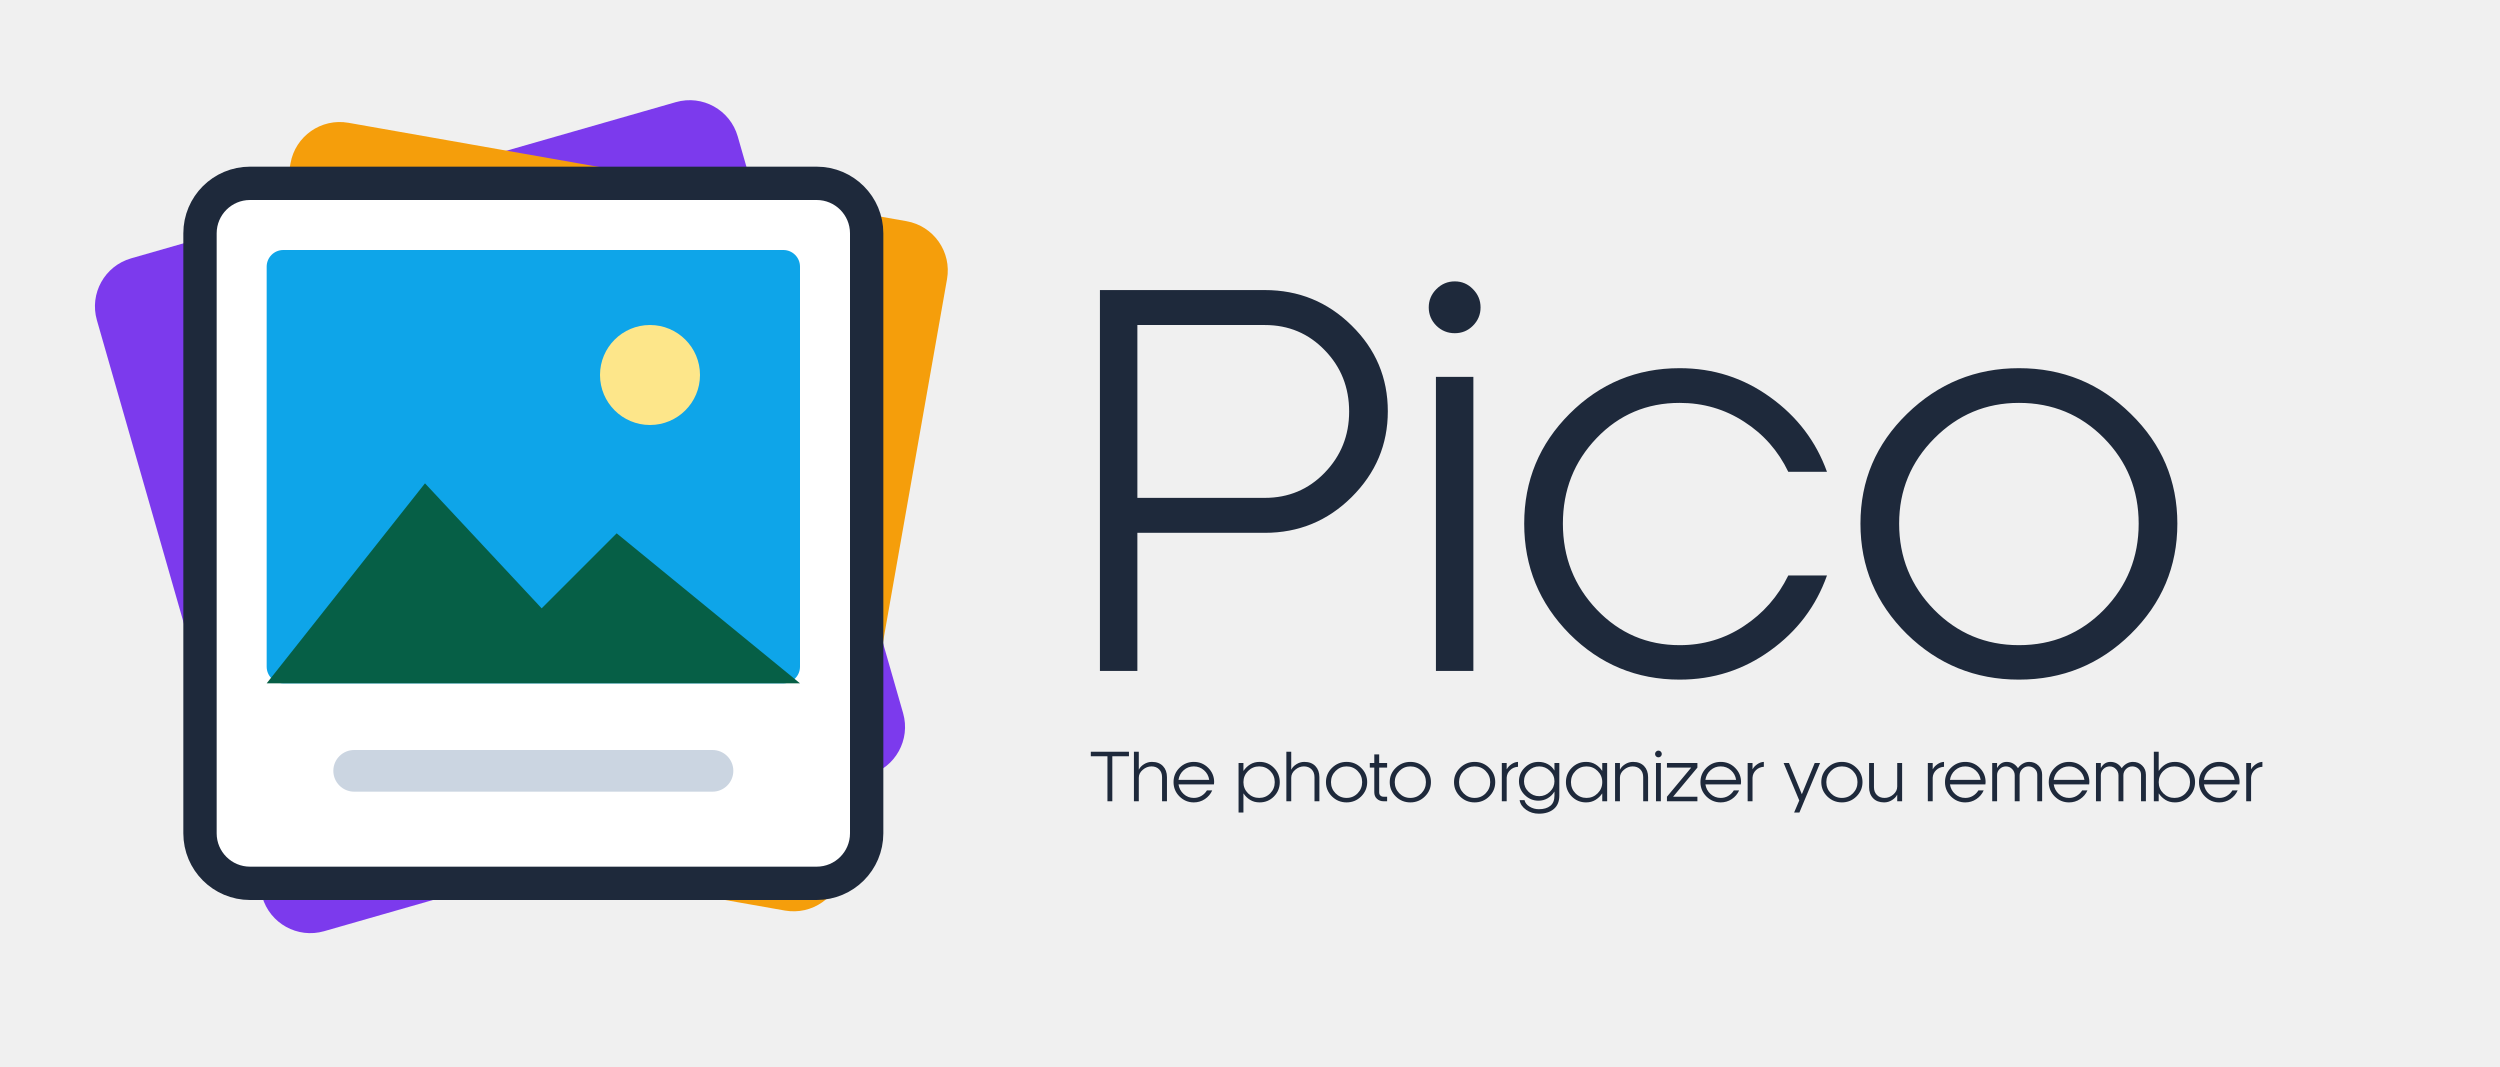
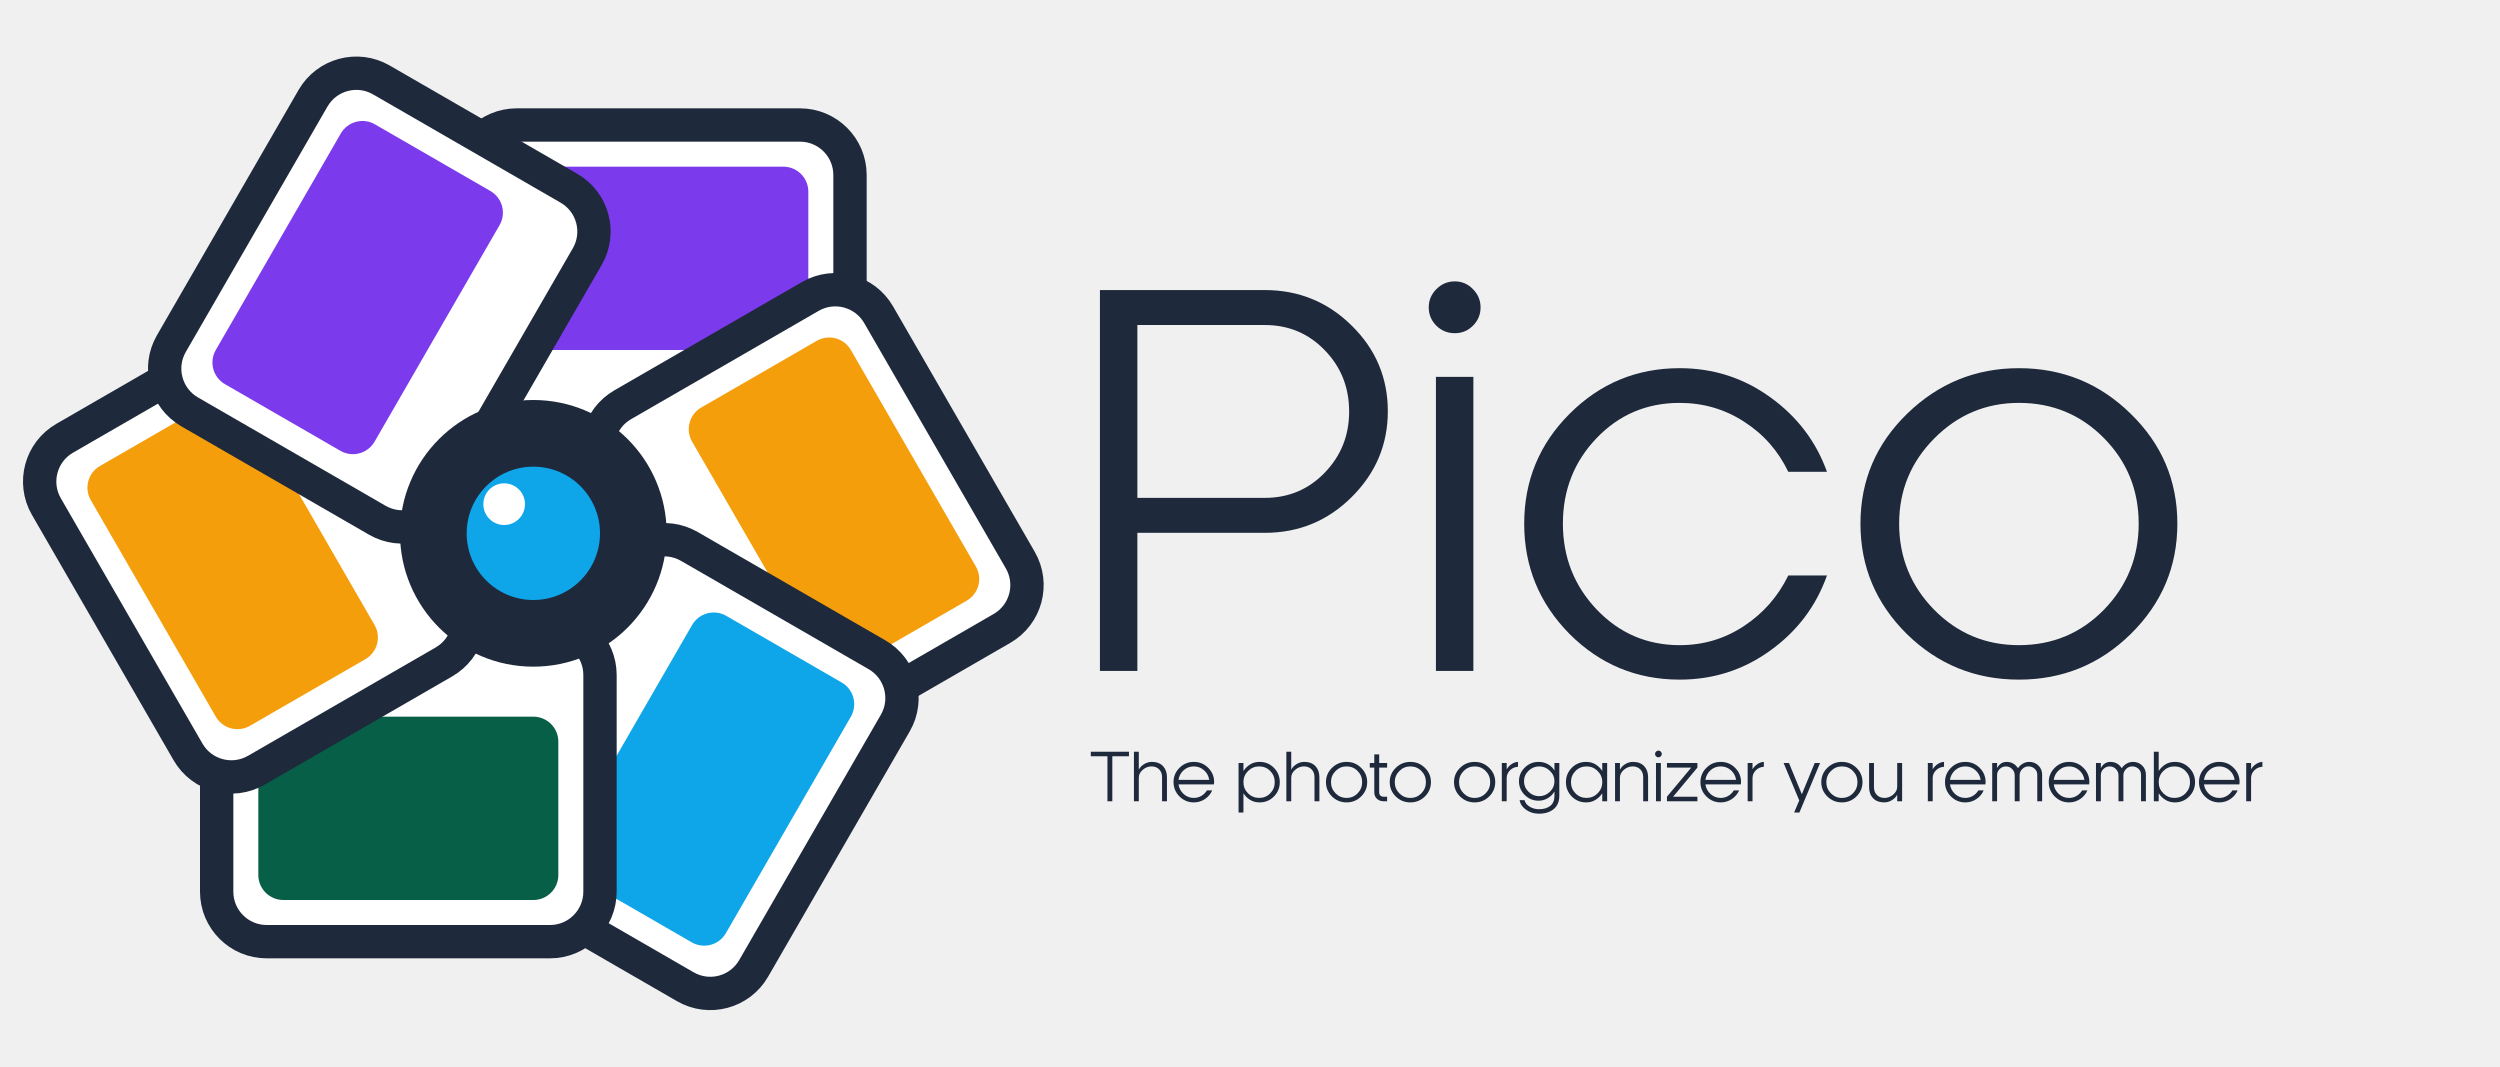
<svg xmlns="http://www.w3.org/2000/svg" viewBox="0 0 600 256" width="600" height="256" version="1.1" id="svg5">
  <defs id="defs5" />
-   <rect x="1.172" y="68.273" width="160" height="168" rx="12" fill="#7c3aed" transform="rotate(-16)" id="rect1" />
-   <rect x="75.466" y="14.5" width="160" height="168" rx="12" fill="#f59e0b" transform="rotate(10)" id="rect2" />
-   <rect x="48" y="44" width="160" height="168" rx="12" fill="#ffffff" stroke="#1e293b" stroke-width="8" id="rect3" />
-   <rect x="64" y="60" width="128" height="104" rx="4" fill="#0ea5e9" id="rect4" />
-   <circle cx="156" cy="90" r="12" fill="#fde68a" id="circle4" />
-   <path d="m 64,164 38,-48 28,30 18,-18 44,36 z" fill="#065f46" id="path4" />
-   <rect x="80" y="180" width="96" height="10" rx="5" fill="#cbd5e1" id="rect5" />
+   <g transform="rotate(0 128 128)" id="g2">
+     <rect x="112" y="30" width="92" height="76" rx="12" fill="#ffffff" stroke="#1e293b" stroke-width="8" stroke-linejoin="round" id="rect1" />
+     <rect x="122" y="40" width="72" height="44" rx="6" fill="#7c3aed" id="rect2" />
+   </g>
+   <g transform="rotate(60 128 128)" id="g4">
+     <rect x="112" y="30" width="92" height="76" rx="12" fill="#ffffff" stroke="#1e293b" stroke-width="8" stroke-linejoin="round" id="rect3" />
+     <rect x="122" y="40" width="72" height="44" rx="6" fill="#f59e0b" id="rect4" />
+   </g>
+   <g transform="rotate(120 128 128)" id="g6">
+     <rect x="112" y="30" width="92" height="76" rx="12" fill="#ffffff" stroke="#1e293b" stroke-width="8" stroke-linejoin="round" id="rect5" />
+     <rect x="122" y="40" width="72" height="44" rx="6" fill="#0ea5e9" id="rect6" />
+   </g>
+   <g transform="rotate(180 128 128)" id="g8">
+     <rect x="112" y="30" width="92" height="76" rx="12" fill="#ffffff" stroke="#1e293b" stroke-width="8" stroke-linejoin="round" id="rect7" />
+     <rect x="122" y="40" width="72" height="44" rx="6" fill="#065f46" id="rect8" />
+   </g>
+   <g transform="rotate(240 128 128)" id="g10">
+     <rect x="112" y="30" width="92" height="76" rx="12" fill="#ffffff" stroke="#1e293b" stroke-width="8" stroke-linejoin="round" id="rect9" />
+     <rect x="122" y="40" width="72" height="44" rx="6" fill="#f59e0b" id="rect10" />
+   </g>
+   <g transform="rotate(300 128 128)" id="g12">
+     <rect x="112" y="30" width="92" height="76" rx="12" fill="#ffffff" stroke="#1e293b" stroke-width="8" stroke-linejoin="round" id="rect11" />
+     <rect x="122" y="40" width="72" height="44" rx="6" fill="#7c3aed" id="rect12" />
+   </g>
+   <circle cx="128" cy="128" r="32" fill="#1e293b" id="circle12" />
+   <circle cx="128" cy="128" r="16" fill="#0ea5e9" id="circle13" />
+   <circle cx="121" cy="121" r="5" fill="#ffffff" id="circle14" />
  <path style="font-size:121.883px;line-height:0;font-family:'Kamerik 105';-inkscape-font-specification:'Kamerik 105, ';letter-spacing:0px;word-spacing:0px;fill:#1e293b;stroke-width:3.047" d="m 333.078,98.717 q 0,11.962 -8.689,20.592 -8.629,8.57 -20.83,8.57 h -30.59 v 33.149 h -8.986 V 69.616 h 39.576 q 12.2,0 20.83,8.51 8.689,8.51 8.689,20.592 z M 317.902,113.477 q 5.892,-6.07 5.892,-14.7 0,-8.689 -5.832,-14.7 -5.832,-6.07 -14.402,-6.07 h -30.59 v 41.481 h 30.59 q 8.51,0 14.343,-6.011 z m 26.721,-23.032 h 8.986 v 70.583 h -8.986 z m 0.119,-12.26 q -1.845,-1.845 -1.845,-4.404 0,-2.559 1.845,-4.404 1.845,-1.845 4.404,-1.845 2.559,0 4.344,1.845 1.845,1.845 1.845,4.404 0,2.559 -1.845,4.404 -1.785,1.785 -4.344,1.785 -2.559,0 -4.404,-1.785 z m 58.382,84.925 q -15.473,0 -26.424,-10.95 -10.891,-11.01 -10.891,-26.483 0,-15.473 10.891,-26.364 10.95,-10.95 26.424,-10.95 12.081,0 21.722,6.963 9.701,6.963 13.629,17.913 h -9.284 q -3.63,-7.558 -10.593,-12.022 -6.963,-4.523 -15.473,-4.523 -11.843,0 -19.937,8.451 -8.094,8.451 -8.094,20.532 0,12.081 8.153,20.651 8.153,8.51 19.877,8.51 8.51,0 15.414,-4.583 6.963,-4.583 10.653,-12.141 h 9.284 q -3.928,11.069 -13.629,18.032 -9.641,6.963 -21.722,6.963 z m 81.414,-8.272 q 12.081,0 20.413,-8.51 8.332,-8.57 8.332,-20.651 0,-12.081 -8.332,-20.532 -8.332,-8.451 -20.413,-8.451 -11.843,0 -20.294,8.51 -8.451,8.51 -8.451,20.473 0,12.081 8.391,20.651 8.391,8.51 20.354,8.51 z m 26.84,-2.678 q -11.129,10.95 -26.84,10.95 -15.711,0 -26.9,-10.95 -11.129,-11.01 -11.129,-26.483 0,-15.473 11.188,-26.364 11.248,-10.95 26.84,-10.95 15.711,0 26.84,10.95 11.188,10.891 11.188,26.364 0,15.473 -11.188,26.483 z" id="text5" aria-label="Pico" />
  <path style="font-size:15.854px;line-height:1;font-family:'Kamerik 105';-inkscape-font-specification:'Kamerik 105, ';letter-spacing:0px;word-spacing:0px;fill:#1e293b;stroke-width:0.396" d="m 270.95,181.506 h -3.994 v 10.799 h -1.169 v -10.799 h -3.994 v -1.091 h 9.158 z m 1.192,10.799 v -11.89 h 1.169 v 4.265 h 0.039 q 0.333,-0.712 1.208,-1.27 0.882,-0.557 1.897,-0.557 1.695,0 2.655,1.006 0.96,1.006 0.96,2.655 v 5.79 h -1.177 v -5.79 q 0,-1.161 -0.697,-1.866 -0.697,-0.712 -1.842,-0.712 -1.138,0 -2.09,0.813 -0.952,0.805 -0.952,1.897 v 5.659 z m 19.252,-4.598 q 0,0.015 -0.046,0.542 h -8.507 q 0.209,1.378 1.231,2.315 1.03,0.937 2.446,0.937 0.999,0 1.819,-0.488 0.828,-0.495 1.331,-1.324 h 1.27 q -0.573,1.3 -1.773,2.098 -1.192,0.79 -2.647,0.79 -1.997,0 -3.437,-1.424 -1.432,-1.432 -1.432,-3.445 0,-2.013 1.424,-3.429 1.432,-1.424 3.445,-1.424 2.028,0 3.452,1.424 1.424,1.417 1.424,3.429 z m -8.554,-0.542 h 7.369 q -0.209,-1.393 -1.246,-2.307 -1.037,-0.921 -2.454,-0.921 -1.409,0 -2.438,0.921 -1.022,0.913 -1.231,2.307 z m 15.583,-4.041 v 1.858 h 0.039 q 0.619,-0.921 1.587,-1.525 0.975,-0.604 2.26,-0.604 2.028,0 3.429,1.424 1.409,1.417 1.409,3.445 0,2.013 -1.409,3.437 -1.401,1.417 -3.429,1.417 -1.3,0 -2.268,-0.596 -0.968,-0.596 -1.579,-1.533 h -0.039 v 4.567 h -1.169 v -11.89 z m 1.107,1.92 q -1.107,1.107 -1.107,2.678 0,1.571 1.107,2.678 1.115,1.099 2.671,1.099 1.571,0 2.655,-1.099 1.084,-1.107 1.084,-2.678 0,-1.587 -1.084,-2.686 -1.084,-1.099 -2.655,-1.099 -1.556,0 -2.671,1.107 z m 9.196,7.261 v -11.89 h 1.169 v 4.265 h 0.039 q 0.333,-0.712 1.208,-1.27 0.882,-0.557 1.897,-0.557 1.695,0 2.655,1.006 0.96,1.006 0.96,2.655 v 5.79 h -1.177 v -5.79 q 0,-1.161 -0.697,-1.866 -0.697,-0.712 -1.842,-0.712 -1.138,0 -2.09,0.813 -0.952,0.805 -0.952,1.897 v 5.659 z m 14.452,-0.805 q 1.571,0 2.655,-1.107 1.084,-1.115 1.084,-2.686 0,-1.571 -1.084,-2.671 -1.084,-1.099 -2.655,-1.099 -1.54,0 -2.64,1.107 -1.099,1.107 -1.099,2.663 0,1.571 1.091,2.686 1.091,1.107 2.647,1.107 z m 3.491,-0.348 q -1.448,1.424 -3.491,1.424 -2.044,0 -3.499,-1.424 -1.448,-1.432 -1.448,-3.445 0,-2.013 1.455,-3.429 1.463,-1.424 3.491,-1.424 2.044,0 3.491,1.424 1.455,1.417 1.455,3.429 0,2.013 -1.455,3.445 z m 4.335,-6.928 v 5.906 q 0,0.542 0.302,0.813 0.302,0.271 0.774,0.271 h 0.828 v 1.091 h -0.828 q -0.952,0 -1.602,-0.581 -0.65,-0.581 -0.65,-1.595 v -5.906 h -1.076 v -1.099 h 1.076 v -2.075 h 1.177 v 2.075 h 1.904 v 1.099 z m 7.478,7.277 q 1.571,0 2.655,-1.107 1.084,-1.115 1.084,-2.686 0,-1.571 -1.084,-2.671 -1.084,-1.099 -2.655,-1.099 -1.54,0 -2.64,1.107 -1.099,1.107 -1.099,2.663 0,1.571 1.091,2.686 1.091,1.107 2.647,1.107 z m 3.491,-0.348 q -1.448,1.424 -3.491,1.424 -2.044,0 -3.499,-1.424 -1.448,-1.432 -1.448,-3.445 0,-2.013 1.455,-3.429 1.463,-1.424 3.491,-1.424 2.044,0 3.491,1.424 1.455,1.417 1.455,3.429 0,2.013 -1.455,3.445 z m 11.937,0.348 q 1.571,0 2.655,-1.107 1.084,-1.115 1.084,-2.686 0,-1.571 -1.084,-2.671 -1.084,-1.099 -2.655,-1.099 -1.54,0 -2.64,1.107 -1.099,1.107 -1.099,2.663 0,1.571 1.091,2.686 1.091,1.107 2.647,1.107 z m 3.491,-0.348 q -1.448,1.424 -3.491,1.424 -2.044,0 -3.499,-1.424 -1.448,-1.432 -1.448,-3.445 0,-2.013 1.455,-3.429 1.463,-1.424 3.491,-1.424 2.044,0 3.491,1.424 1.455,1.417 1.455,3.429 0,2.013 -1.455,3.445 z m 6.92,-8.298 v 1.177 q -1.091,0.046 -1.881,0.797 -0.782,0.743 -0.836,1.819 v 5.659 h -1.169 v -9.181 h 1.169 v 1.463 h 0.039 q 0.333,-0.635 1.091,-1.169 0.766,-0.534 1.587,-0.565 z m 1.618,7.942 q -1.386,-1.378 -1.386,-3.29 0,-1.92 1.386,-3.282 1.386,-1.37 3.305,-1.37 1.254,0 2.26,0.557 1.006,0.557 1.533,1.479 h 0.031 v -1.765 h 1.169 v 7.818 q 0,2.121 -1.339,3.228 -1.339,1.115 -3.576,1.115 -1.711,0 -3.042,-0.929 -1.331,-0.929 -1.571,-2.322 h 1.177 q 0.209,0.937 1.215,1.556 1.006,0.619 2.222,0.619 1.757,0 2.748,-0.805 0.999,-0.797 0.999,-2.462 v -0.937 h -0.031 q -0.573,0.968 -1.579,1.564 -1.006,0.596 -2.214,0.596 -1.92,0 -3.305,-1.37 z m 0.906,-5.806 q -1.084,1.053 -1.084,2.516 0,1.455 1.084,2.516 1.084,1.061 2.555,1.061 1.479,0 2.57,-1.061 1.099,-1.061 1.099,-2.516 0,-1.463 -1.099,-2.516 -1.091,-1.053 -2.57,-1.053 -1.471,0 -2.555,1.053 z m 17.696,7.315 v -1.858 h -0.031 q -0.619,0.921 -1.595,1.525 -0.975,0.604 -2.253,0.604 -2.028,0 -3.437,-1.417 -1.401,-1.424 -1.401,-3.452 0,-2.013 1.401,-3.429 1.401,-1.424 3.437,-1.424 1.3,0 2.26,0.596 0.968,0.596 1.587,1.533 h 0.031 v -1.858 h 1.177 v 9.181 z m 0,-4.598 q 0,-1.571 -1.107,-2.671 -1.107,-1.099 -2.663,-1.099 -1.571,0 -2.655,1.099 -1.084,1.099 -1.084,2.671 0,1.587 1.084,2.694 1.084,1.099 2.655,1.099 1.556,0 2.663,-1.099 1.107,-1.107 1.107,-2.694 z m 3.073,4.598 v -9.181 h 1.169 v 1.556 h 0.039 q 0.333,-0.712 1.208,-1.27 0.882,-0.557 1.897,-0.557 1.695,0 2.655,1.006 0.96,1.006 0.96,2.655 v 5.79 h -1.177 v -5.79 q 0,-1.161 -0.697,-1.866 -0.697,-0.712 -1.842,-0.712 -1.138,0 -2.09,0.813 -0.952,0.805 -0.952,1.897 v 5.659 z m 9.823,-9.181 h 1.169 v 9.181 h -1.169 z m 0.015,-1.595 q -0.24,-0.24 -0.24,-0.573 0,-0.333 0.24,-0.573 0.24,-0.24 0.573,-0.24 0.333,0 0.565,0.24 0.24,0.24 0.24,0.573 0,0.333 -0.24,0.573 -0.232,0.232 -0.565,0.232 -0.333,0 -0.573,-0.232 z m 9.924,2.694 -5.806,6.959 v 0.031 h 5.806 v 1.091 h -7.308 v -1.091 l 5.798,-6.959 v -0.031 h -5.798 v -1.099 h 7.308 z m 10.474,3.483 q 0,0.015 -0.046,0.542 h -8.507 q 0.209,1.378 1.231,2.315 1.03,0.937 2.446,0.937 0.999,0 1.819,-0.488 0.828,-0.495 1.331,-1.324 h 1.27 q -0.573,1.3 -1.773,2.098 -1.192,0.79 -2.647,0.79 -1.997,0 -3.437,-1.424 -1.432,-1.432 -1.432,-3.445 0,-2.013 1.424,-3.429 1.432,-1.424 3.445,-1.424 2.028,0 3.453,1.424 1.424,1.417 1.424,3.429 z m -8.554,-0.542 h 7.369 q -0.209,-1.393 -1.246,-2.307 -1.037,-0.921 -2.454,-0.921 -1.409,0 -2.438,0.921 -1.022,0.913 -1.231,2.307 z m 14.027,-4.312 v 1.177 q -1.091,0.046 -1.881,0.797 -0.782,0.743 -0.836,1.819 v 5.659 h -1.169 v -9.181 h 1.169 v 1.463 h 0.039 q 0.333,-0.635 1.091,-1.169 0.766,-0.534 1.587,-0.565 z m 8.531,12.161 h -1.27 l 1.239,-2.903 -3.754,-8.987 h 1.285 l 3.073,7.455 h 0.031 l 3.073,-7.455 h 1.285 z m 10.203,-3.514 q 1.571,0 2.655,-1.107 1.084,-1.115 1.084,-2.686 0,-1.571 -1.084,-2.671 -1.084,-1.099 -2.655,-1.099 -1.54,0 -2.64,1.107 -1.099,1.107 -1.099,2.663 0,1.571 1.091,2.686 1.091,1.107 2.647,1.107 z m 3.491,-0.348 q -1.448,1.424 -3.491,1.424 -2.044,0 -3.499,-1.424 -1.448,-1.432 -1.448,-3.445 0,-2.013 1.455,-3.429 1.463,-1.424 3.491,-1.424 2.044,0 3.491,1.424 1.455,1.417 1.455,3.429 0,2.013 -1.455,3.445 z m 10.961,-8.027 v 9.181 h -1.177 v -1.556 h -0.031 q -0.333,0.712 -1.215,1.27 -0.875,0.557 -1.889,0.557 -1.695,0 -2.655,-1.006 -0.96,-1.006 -0.96,-2.655 v -5.79 h 1.169 v 5.79 q 0,1.161 0.697,1.873 0.704,0.712 1.842,0.712 1.146,0 2.09,-0.805 0.952,-0.813 0.952,-1.912 v -5.659 z m 10.056,-0.271 v 1.177 q -1.091,0.046 -1.881,0.797 -0.782,0.743 -0.836,1.819 v 5.659 h -1.169 v -9.181 h 1.169 v 1.463 h 0.039 q 0.333,-0.635 1.091,-1.169 0.766,-0.534 1.587,-0.565 z m 9.978,4.854 q 0,0.015 -0.046,0.542 h -8.507 q 0.209,1.378 1.231,2.315 1.03,0.937 2.446,0.937 0.999,0 1.819,-0.488 0.828,-0.495 1.331,-1.324 h 1.27 q -0.573,1.3 -1.773,2.098 -1.192,0.79 -2.647,0.79 -1.997,0 -3.437,-1.424 -1.432,-1.432 -1.432,-3.445 0,-2.013 1.424,-3.429 1.432,-1.424 3.445,-1.424 2.028,0 3.452,1.424 1.424,1.417 1.424,3.429 z m -8.554,-0.542 h 7.369 q -0.209,-1.393 -1.246,-2.307 -1.037,-0.921 -2.454,-0.921 -1.409,0 -2.438,0.921 -1.022,0.913 -1.231,2.307 z m 22.124,5.14 h -1.169 v -6.371 q 0,-0.875 -0.619,-1.432 -0.619,-0.565 -1.494,-0.565 -0.867,0 -1.494,0.635 -0.627,0.627 -0.627,1.517 v 6.216 h -1.177 v -6.216 q 0,-0.89 -0.619,-1.517 -0.612,-0.635 -1.486,-0.635 -0.859,0 -1.494,0.612 -0.635,0.604 -0.635,1.463 v 6.293 h -1.169 v -9.181 h 1.169 v 1.146 h 0.039 q 0.79,-1.409 2.245,-1.417 1.742,0 2.733,1.51 0.457,-0.681 1.161,-1.091 0.704,-0.418 1.517,-0.418 1.347,0 2.229,0.875 0.89,0.875 0.89,2.206 z m 11.333,-4.598 q 0,0.015 -0.046,0.542 h -8.507 q 0.209,1.378 1.231,2.315 1.03,0.937 2.446,0.937 0.999,0 1.819,-0.488 0.828,-0.495 1.331,-1.324 h 1.27 q -0.573,1.3 -1.773,2.098 -1.192,0.79 -2.647,0.79 -1.997,0 -3.437,-1.424 -1.432,-1.432 -1.432,-3.445 0,-2.013 1.424,-3.429 1.432,-1.424 3.445,-1.424 2.028,0 3.453,1.424 1.424,1.417 1.424,3.429 z m -8.554,-0.542 h 7.369 q -0.209,-1.393 -1.246,-2.307 -1.037,-0.921 -2.454,-0.921 -1.409,0 -2.438,0.921 -1.022,0.913 -1.231,2.307 z m 22.124,5.14 h -1.169 v -6.371 q 0,-0.875 -0.619,-1.432 -0.619,-0.565 -1.494,-0.565 -0.867,0 -1.494,0.635 -0.627,0.627 -0.627,1.517 v 6.216 h -1.177 v -6.216 q 0,-0.89 -0.619,-1.517 -0.612,-0.635 -1.486,-0.635 -0.859,0 -1.494,0.612 -0.635,0.604 -0.635,1.463 v 6.293 h -1.169 v -9.181 h 1.169 v 1.146 h 0.039 q 0.79,-1.409 2.245,-1.417 1.742,0 2.733,1.51 0.457,-0.681 1.161,-1.091 0.704,-0.418 1.517,-0.418 1.347,0 2.229,0.875 0.89,0.875 0.89,2.206 z m 3.073,-1.858 v 1.858 h -1.169 v -11.89 h 1.169 v 4.567 h 0.039 q 0.619,-0.937 1.579,-1.533 0.968,-0.596 2.268,-0.596 2.028,0 3.429,1.424 1.409,1.417 1.409,3.429 0,2.028 -1.409,3.452 -1.401,1.417 -3.429,1.417 -1.285,0 -2.26,-0.604 -0.975,-0.604 -1.587,-1.525 z m 0,-2.74 q 0,1.587 1.107,2.694 1.115,1.099 2.671,1.099 1.571,0 2.655,-1.099 1.084,-1.107 1.084,-2.694 0,-1.571 -1.084,-2.671 -1.084,-1.099 -2.655,-1.099 -1.556,0 -2.671,1.099 -1.107,1.099 -1.107,2.671 z m 19.414,0 q 0,0.015 -0.046,0.542 h -8.507 q 0.209,1.378 1.231,2.315 1.03,0.937 2.446,0.937 0.999,0 1.819,-0.488 0.828,-0.495 1.331,-1.324 h 1.27 q -0.573,1.3 -1.773,2.098 -1.192,0.79 -2.647,0.79 -1.997,0 -3.437,-1.424 -1.432,-1.432 -1.432,-3.445 0,-2.013 1.424,-3.429 1.432,-1.424 3.445,-1.424 2.028,0 3.452,1.424 1.424,1.417 1.424,3.429 z m -8.554,-0.542 h 7.369 q -0.209,-1.393 -1.246,-2.307 -1.037,-0.921 -2.454,-0.921 -1.409,0 -2.438,0.921 -1.022,0.913 -1.231,2.307 z m 14.027,-4.312 v 1.177 q -1.091,0.046 -1.881,0.797 -0.782,0.743 -0.836,1.819 v 5.659 h -1.169 v -9.181 h 1.169 v 1.463 h 0.039 q 0.333,-0.635 1.091,-1.169 0.766,-0.534 1.587,-0.565 z" id="text6" aria-label="The photo organizer you remember" />
</svg>
